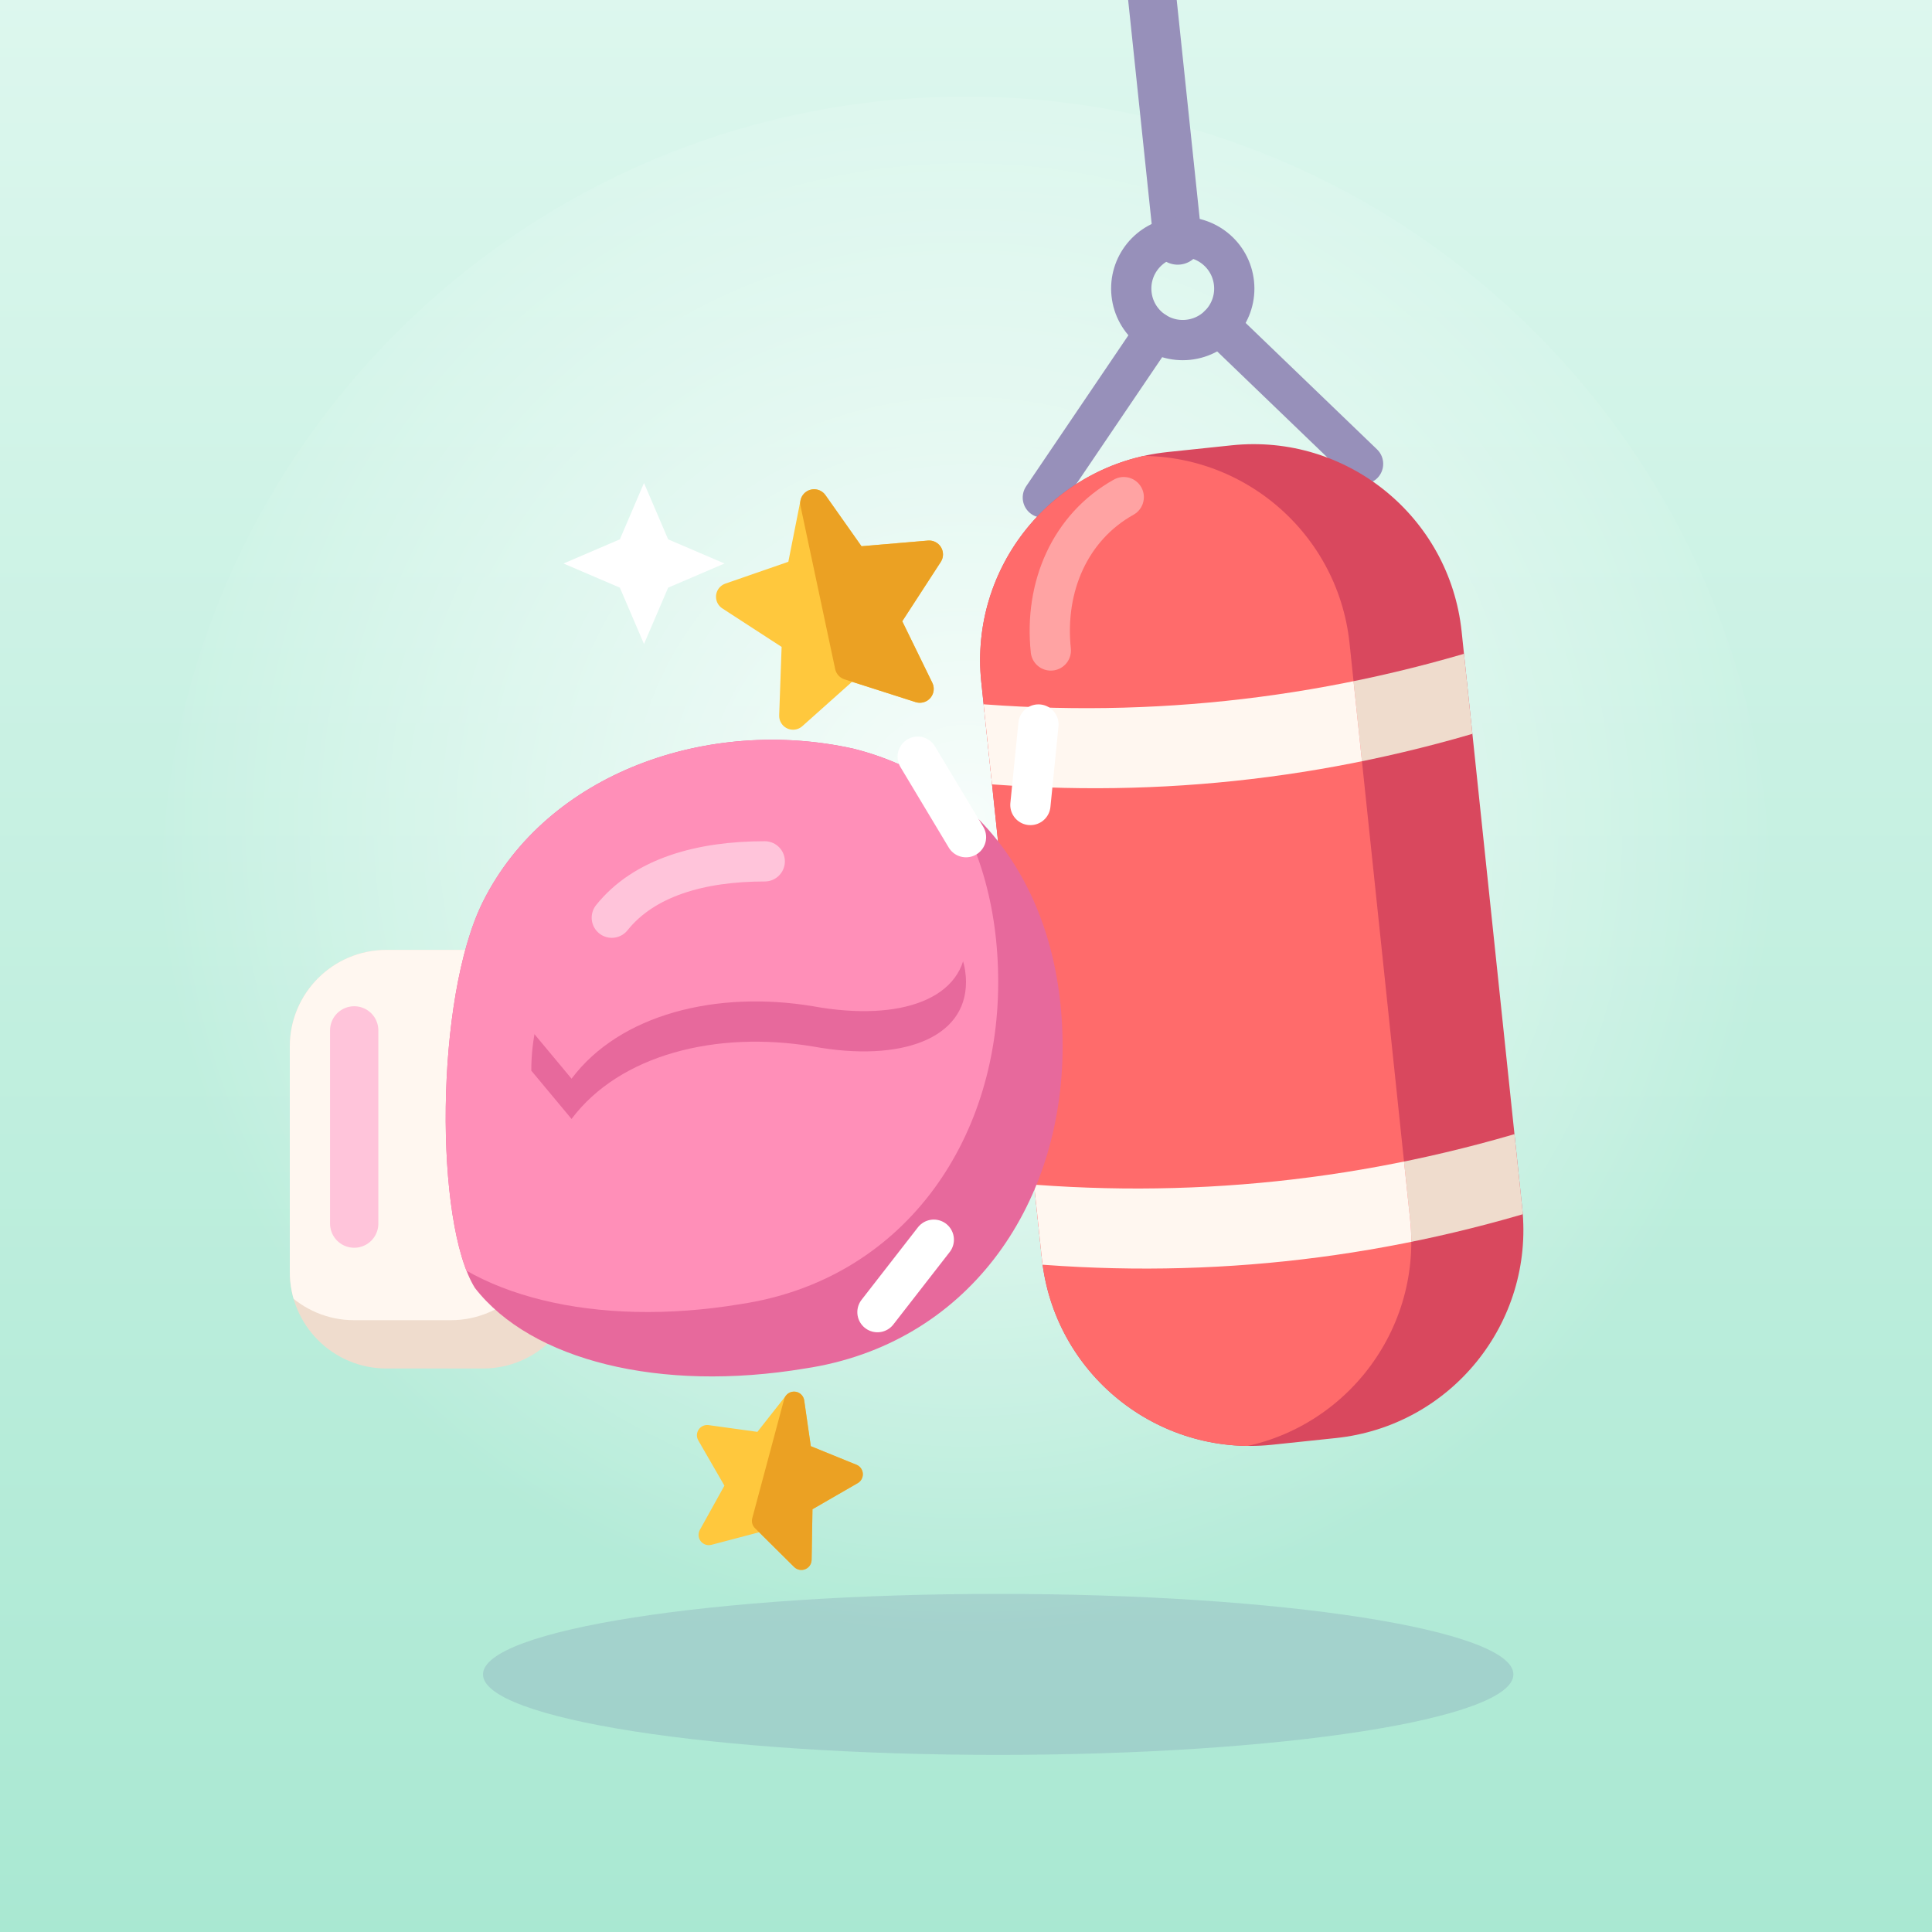
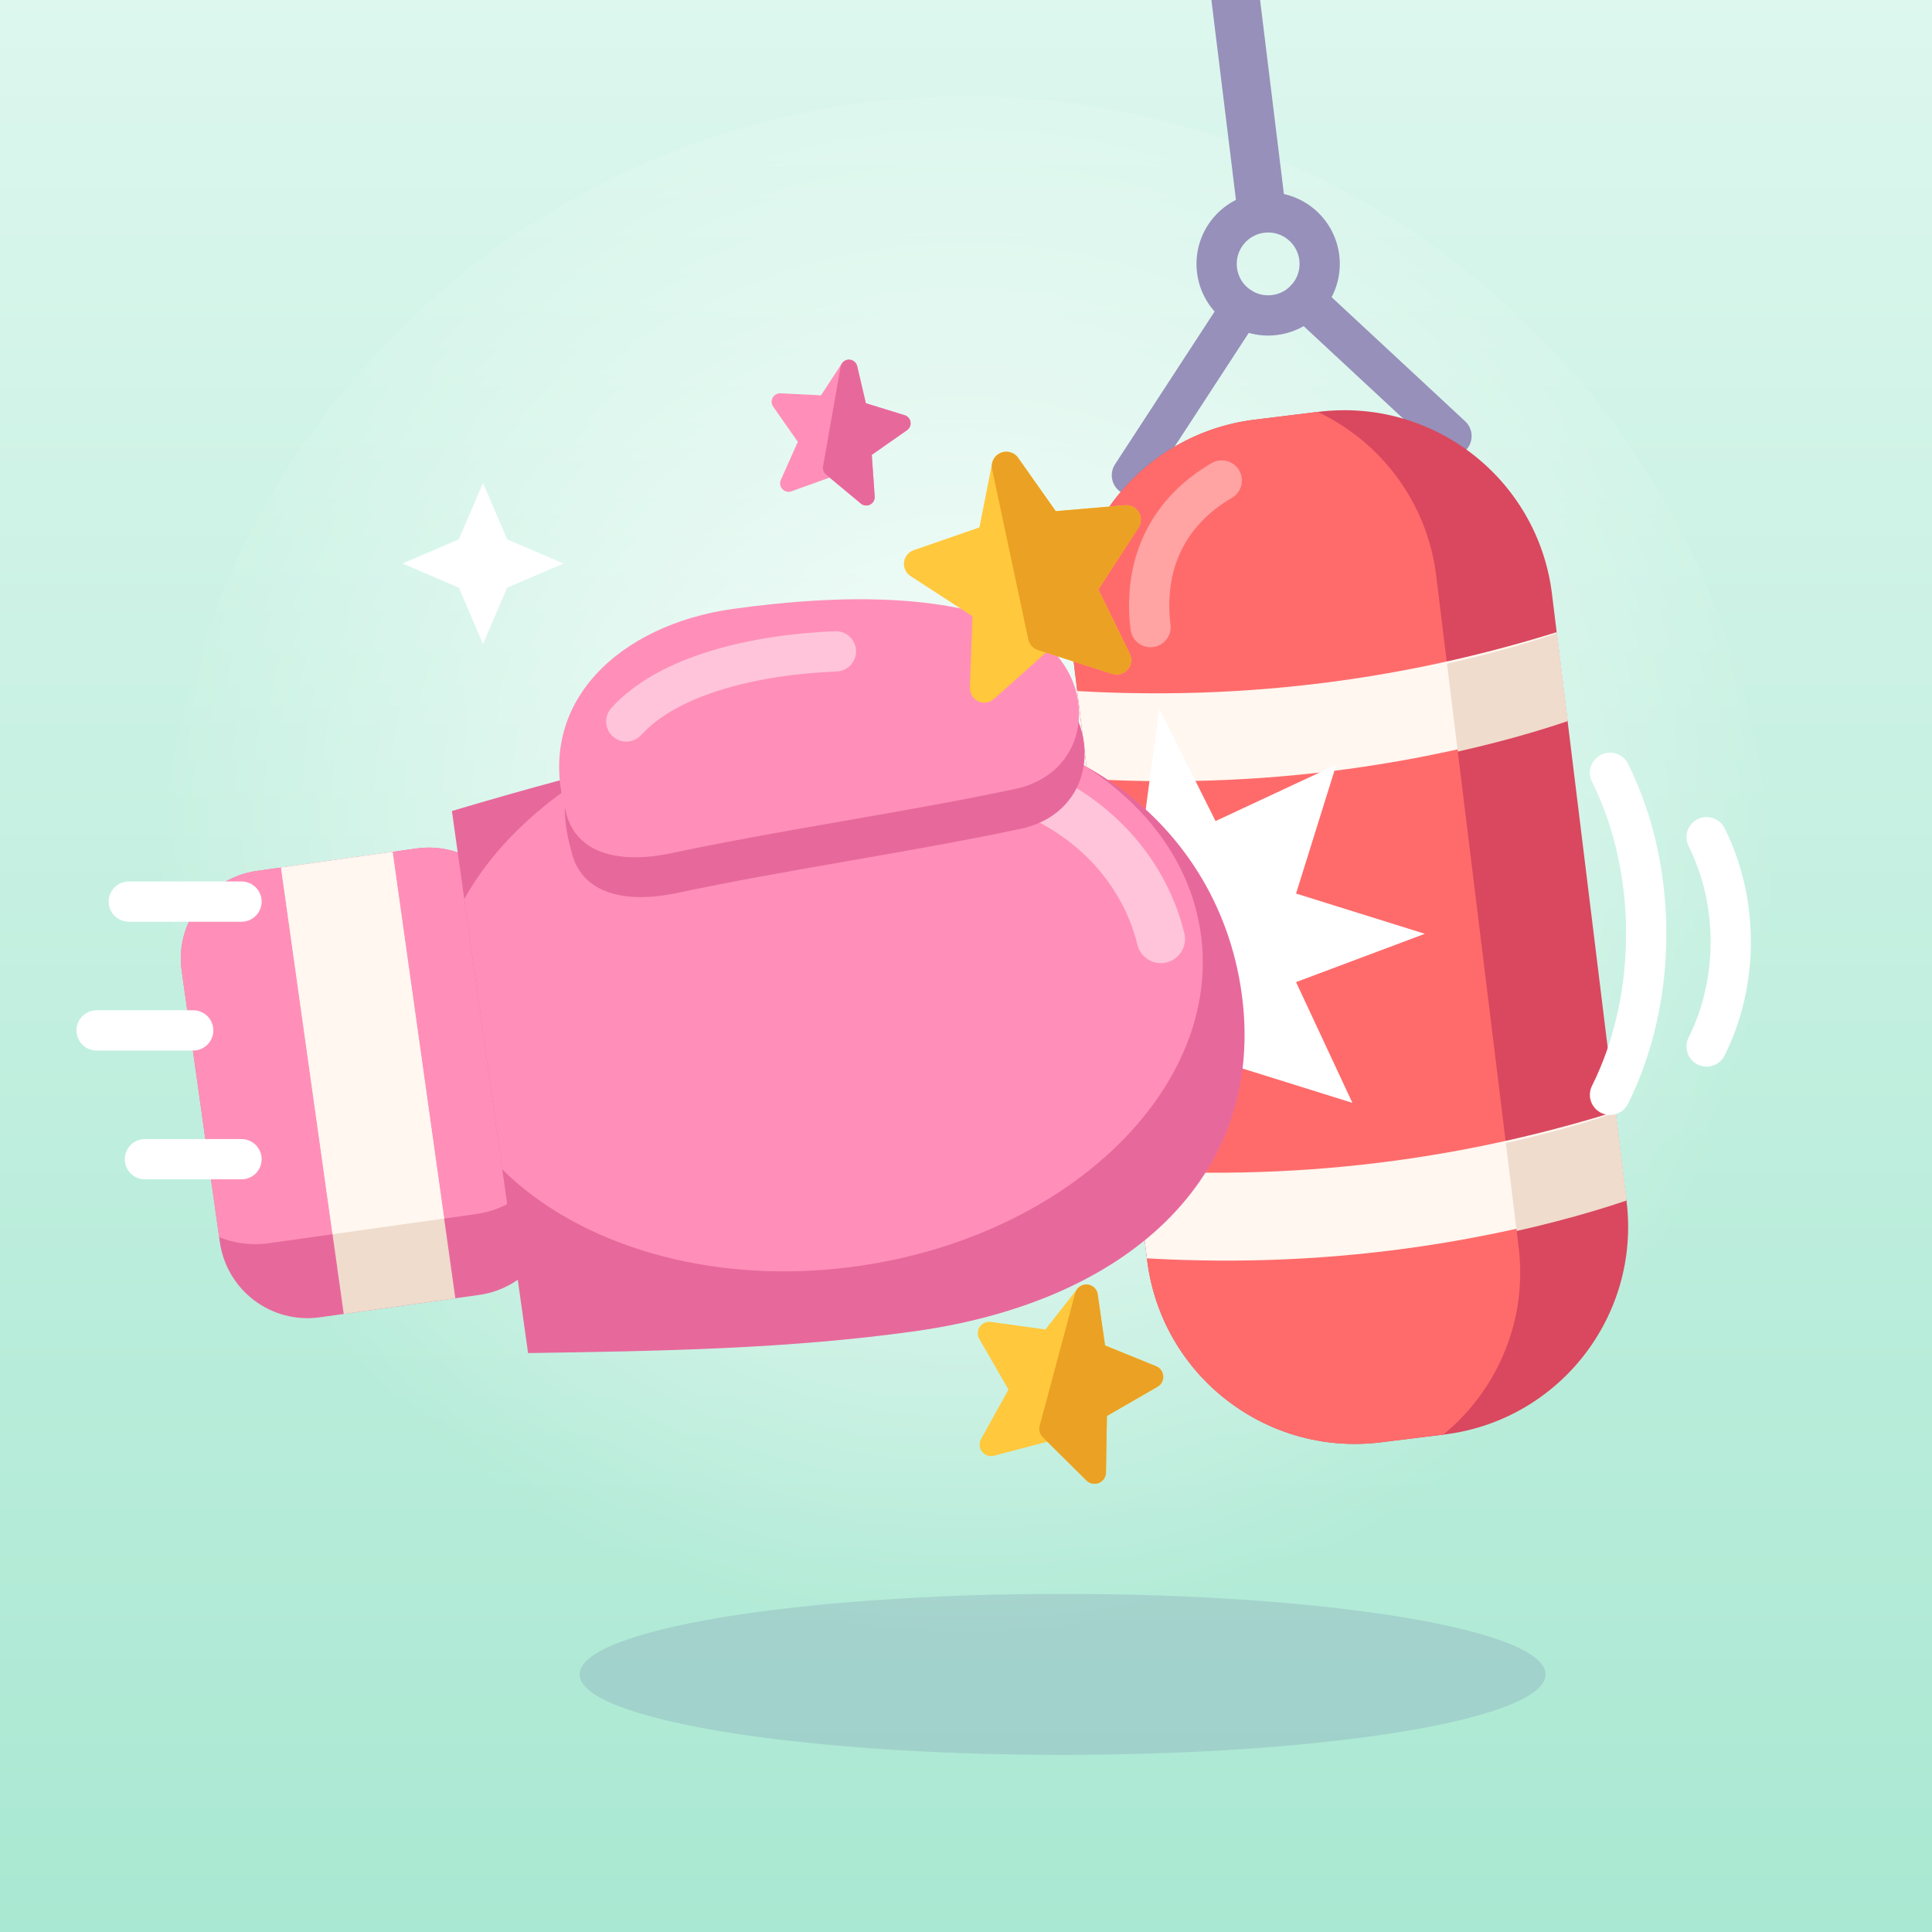
<svg xmlns="http://www.w3.org/2000/svg" viewBox="0 0 120 120">
  <defs>
    <linearGradient id="bg" x1="0" y1="0" x2="0" y2="1">
      <stop offset="0" stop-color="#ddf7ee" />
      <stop offset="1" stop-color="#a9e8d2" />
    </linearGradient>
    <radialGradient id="glow" cx="0.5" cy="0.45" r="0.5">
      <stop offset="0" stop-color="#fff" stop-opacity="0.85" />
      <stop offset="1" stop-color="#fff" stop-opacity="0" />
    </radialGradient>
    <clipPath id="bag">
-       <rect x="57" y="28" width="30" height="62" rx="13" />
+       <rect x="62" y="26" width="30" height="64" rx="13" />
    </clipPath>
-     <clipPath id="baglit">
-       <rect x="50" y="28" width="30" height="62" rx="13" />
-     </clipPath>
-     <clipPath id="mitt">
-       <path d="M30 56C34 48 44 44.5 53 46.5C61 48.5 66 55.5 66 65C66 75 60 83.5 50 85C41 86.5 33 84.5 29.5 80C27 76 27 62 30 56Z" />
+     <clipPath id="fist">
+       <path d="M-16-15C-6-16.5 0-17 8-17C22-17 31-8 31 3C31 14 22 21 8 21C0 21-8 20-16 19Z" />
    </clipPath>
    <clipPath id="cuff">
-       <rect x="18" y="59" width="18" height="26" rx="6" />
+       <rect x="-34" y="-13" width="21" height="28" rx="5.5" />
    </clipPath>
  </defs>
  <rect width="120" height="120" fill="url(#bg)" />
  <circle cx="60" cy="56" r="50" fill="url(#glow)" />
-   <ellipse cx="62" cy="104" rx="32" ry="5" fill="#4b3a8c" opacity="0.14" />
-   <g transform="rotate(-6 72 4)">
-     <path d="M72-4V15" stroke="#9790ba" stroke-width="3" stroke-linecap="round" />
-     <circle cx="72" cy="18" r="3.2" fill="none" stroke="#9790ba" stroke-width="2.5" />
-     <path d="M70 20.5L62 30M74 20.5L82 30" stroke="#9790ba" stroke-width="2.5" stroke-linecap="round" />
+   <ellipse cx="66" cy="104" rx="30" ry="5" fill="#4b3a8c" opacity="0.14" />
+   <g transform="rotate(-7 77 2)">
+     <path d="M77-6V13" stroke="#9790ba" stroke-width="3" stroke-linecap="round" />
+     <circle cx="77" cy="16.5" r="3.2" fill="none" stroke="#9790ba" stroke-width="2.5" />
+     <path d="M75 19L67 28.5M79 19L87 28.5" stroke="#9790ba" stroke-width="2.5" stroke-linecap="round" />
    <g clip-path="url(#bag)">
-       <rect x="55" y="26" width="34" height="66" fill="#d9485e" />
-       <path d="M55 42Q72 45.5 89 42V47Q72 50.5 55 47ZM55 72Q72 75.5 89 72V77Q72 80.5 55 77Z" fill="#efdccd" />
-       <g clip-path="url(#baglit)">
-         <rect x="55" y="26" width="34" height="66" fill="#ff6b6b" />
-         <path d="M55 42Q72 45.5 89 42V47Q72 50.5 55 47ZM55 72Q72 75.5 89 72V77Q72 80.5 55 77Z" fill="#fff7f0" />
-       </g>
+       <rect x="60" y="24" width="34" height="68" fill="#d9485e" />
+       <rect x="55" y="24" width="30" height="68" rx="13" fill="#ff6b6b" />
+       <path d="M60 41Q77 44.5 94 41V46.5Q77 50 60 46.5ZM60 71Q77 74.5 94 71V76.5Q77 80 60 76.5Z" fill="#fff7f0" />
+       <path d="M85 42.5Q90 42 94 41V46.5Q90 47.5 85 48ZM85 72.5Q90 72 94 71V76.5Q90 77.5 85 78Z" fill="#efdccd" />
    </g>
-     <path d="M61.5 39.5C61.5 35.5 63.5 32 67 30.5" fill="none" stroke="#ffa3a3" stroke-width="2.5" stroke-linecap="round" />
+     <path d="M67 38C67 34 69 31 72.5 29.5M67 53V66" fill="none" stroke="#ffa3a3" stroke-width="2.5" stroke-linecap="round" />
  </g>
-   <g clip-path="url(#cuff)">
-     <rect x="16" y="57" width="22" height="30" fill="#efdccd" />
-     <rect x="16" y="56" width="18" height="26" rx="6" fill="#fff7f0" />
+   <path d="M100 48C103 54 103 62 100 68M106 52C108 56 108 61 106 65" fill="none" stroke="#fff" stroke-width="2.5" stroke-linecap="round" />
+   <path d="M72 44L75.5 51L83 47.5L80.5 55.5L88.5 58L80.5 61L84 68.5L76 66L73 73.5L69 66.5Z" fill="#fff" />
+   <g transform="translate(46 63) rotate(-8)">
+     <g clip-path="url(#cuff)">
+       <rect x="-36" y="-15" width="25" height="32" fill="#e7699c" />
+       <rect x="-37" y="-17" width="25" height="27" rx="6" fill="#ff8fb8" />
+       <rect x="-27" y="-15" width="7" height="32" fill="#efdccd" />
+       <rect x="-27" y="-17" width="7" height="27" fill="#fff7f0" />
+     </g>
+     <g clip-path="url(#fist)">
+       <rect x="-18" y="-19" width="52" height="42" fill="#e7699c" />
+       <ellipse cx="5" cy="-1" rx="24" ry="17.5" fill="#ff8fb8" />
+     </g>
+     <path d="M17-12.5C22.5-10.5 26-6 26.5-1" fill="none" stroke="#ffc4da" stroke-width="3" stroke-linecap="round" />
+     <path d="M-9-11.5C-10-18.5-4-22.5 3-22.5C10-22.5 17-21.5 21-18.5C25-15.5 24-9.5 19-9C12-8.5 4-8.5-3-8C-6.5-7.8-8.8-9-9-11.5Z" fill="#e7699c" />
+     <path d="M-9-14C-10-21-4-25 3-25C10-25 17-24 21-21C25-18 24-12 19-11.5C12-11 4-11-3-10.5C-6.5-10.3-8.8-11.5-9-14Z" fill="#ff8fb8" />
+     <path d="M-4.5-19C-1.5-21.5 4-22 9-21.5" fill="none" stroke="#ffc4da" stroke-width="2.5" stroke-linecap="round" />
  </g>
-   <path d="M22 64V76" stroke="#ffc4da" stroke-width="3" stroke-linecap="round" />
-   <g clip-path="url(#mitt)">
-     <rect x="25" y="43" width="44" height="46" fill="#e7699c" />
-     <path d="M26 52C30 44 40 40.5 49 42.5C57 44.5 62 51.5 62 61C62 71 56 79.5 46 81C37 82.5 29 80.5 25.5 76C23 72 23 58 26 52Z" fill="#ff8fb8" />
-     <path d="M33 66.5C33 58.5 40 54 48 54C55 54 60 57 60 61C60 64.5 56 66 50.5 65C44.5 64 38.5 65.5 35.5 69.5Z" fill="#e7699c" />
-     <path d="M33 64C33 56 40 51.5 48 51.5C55 51.5 60 54.5 60 58.5C60 62 56 63.5 50.5 62.5C44.5 61.5 38.5 63 35.5 67Z" fill="#ff8fb8" />
-   </g>
-   <path d="M38 57C40 54.5 43.5 53.5 47.5 53.5" fill="none" stroke="#ffc4da" stroke-width="2.5" stroke-linecap="round" />
-   <path d="M60 52L57 47M58 77L54.5 81.5M64 50L64.5 45" stroke="#fff" stroke-width="2.5" stroke-linecap="round" />
-   <g transform="translate(52 38) rotate(-12) scale(1.15)" stroke-linejoin="round" stroke-width="1.5">
+   <path d="M8 56H15M6 64H12M9 72H15" stroke="#fff" stroke-width="2.5" stroke-linecap="round" />
+   <g transform="translate(64 36) rotate(-12) scale(1.2)" stroke-linejoin="round" stroke-width="1.5">
    <path d="M0-6L1.5-2.5L5.5-2L2.5 1L3.5 5L0 3L-3.5 5L-2.5 1L-5.5-2L-1.5-2.5Z" fill="#ffc83d" stroke="#ffc83d" />
    <path d="M0-6L1.5-2.5L5.5-2L2.5 1L3.5 5L0 3Z" fill="#eba123" stroke="#eba123" />
  </g>
-   <g transform="translate(48 92) rotate(15) scale(0.85)" stroke-linejoin="round" stroke-width="1.5">
+   <g transform="translate(66 86) rotate(15) scale(0.95)" stroke-linejoin="round" stroke-width="1.5">
    <path d="M0-6L1.5-2.5L5.5-2L2.5 1L3.5 5L0 3L-3.5 5L-2.5 1L-5.5-2L-1.5-2.5Z" fill="#ffc83d" stroke="#ffc83d" />
    <path d="M0-6L1.5-2.5L5.5-2L2.5 1L3.5 5L0 3Z" fill="#eba123" stroke="#eba123" />
  </g>
-   <path d="M40 30l1.5 3.5 3.5 1.5-3.5 1.5-1.5 3.5-1.5-3.5-3.5-1.5 3.5-1.5z" fill="#fff" />
+   <g transform="translate(52 27) rotate(10) scale(0.7)" stroke-linejoin="round" stroke-width="1.5">
+     <path d="M0-6L1.5-2.5L5.5-2L2.5 1L3.5 5L0 3L-3.5 5L-2.5 1L-5.5-2L-1.5-2.5Z" fill="#ff8fb8" stroke="#ff8fb8" />
+     <path d="M0-6L1.5-2.5L5.5-2L2.5 1L3.5 5L0 3Z" fill="#e7699c" stroke="#e7699c" />
+   </g>
+   <path d="M30 30l1.5 3.5 3.5 1.5-3.5 1.5-1.5 3.5-1.5-3.5-3.5-1.5 3.5-1.5z" fill="#fff" />
</svg>
